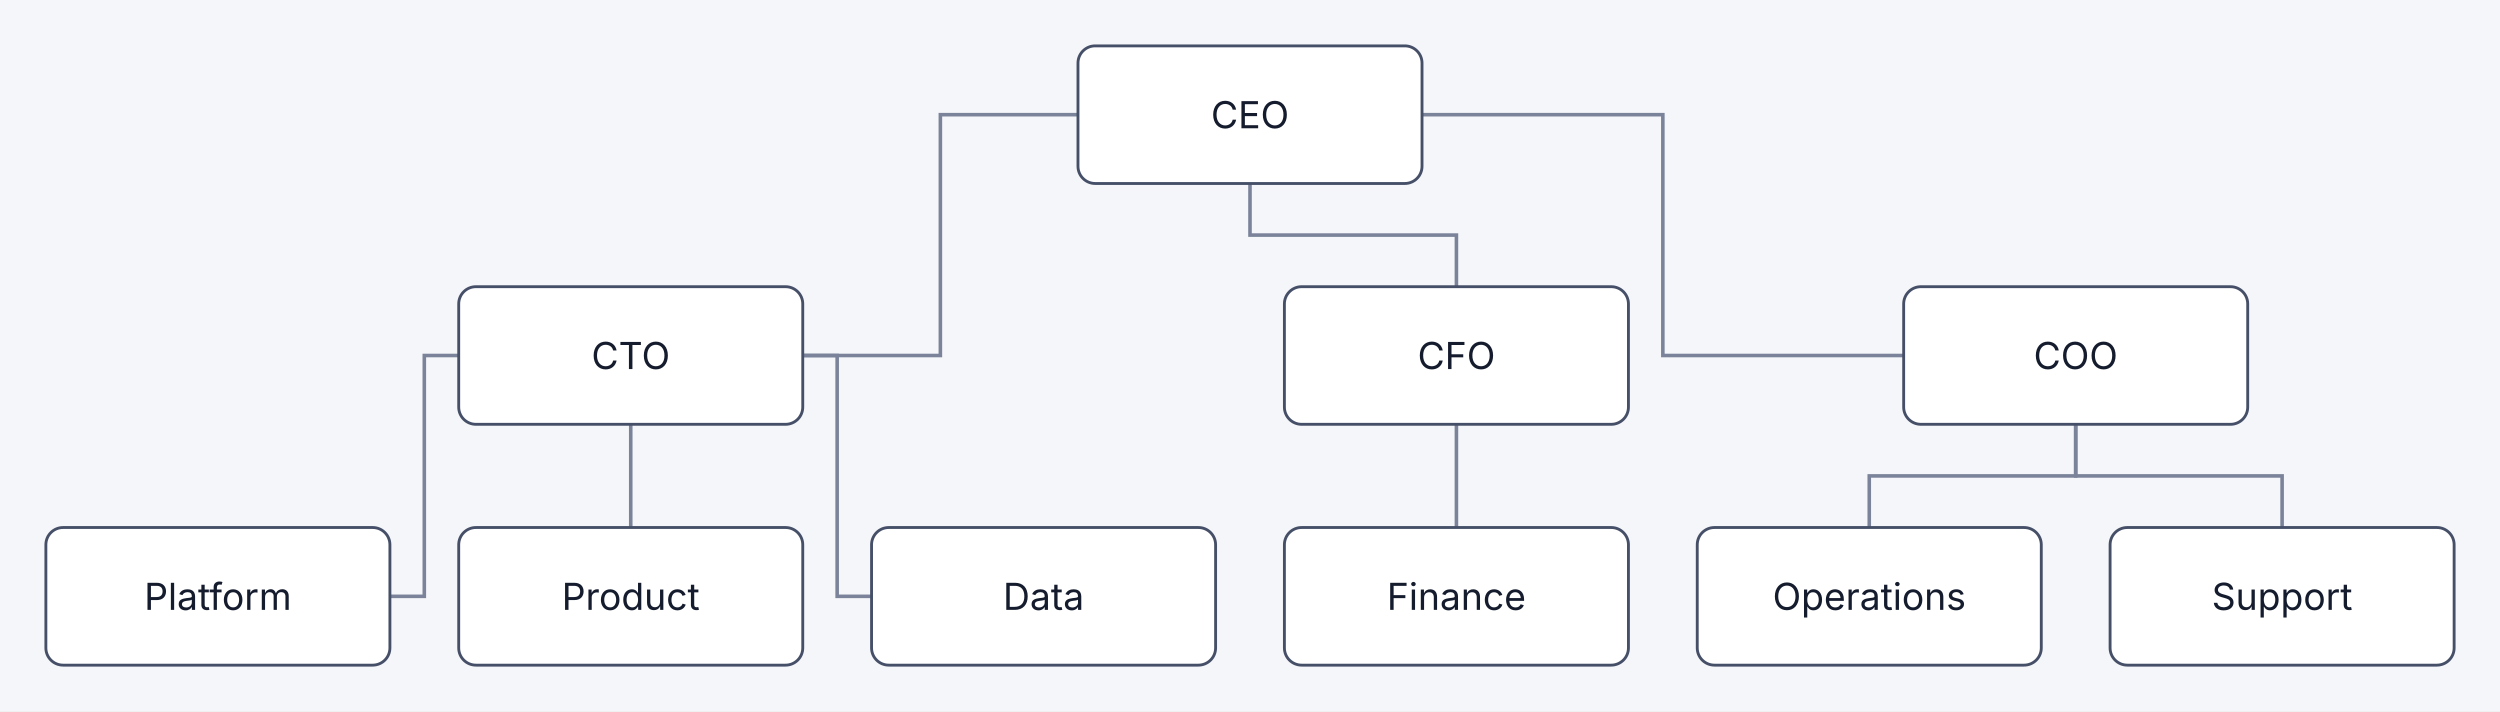
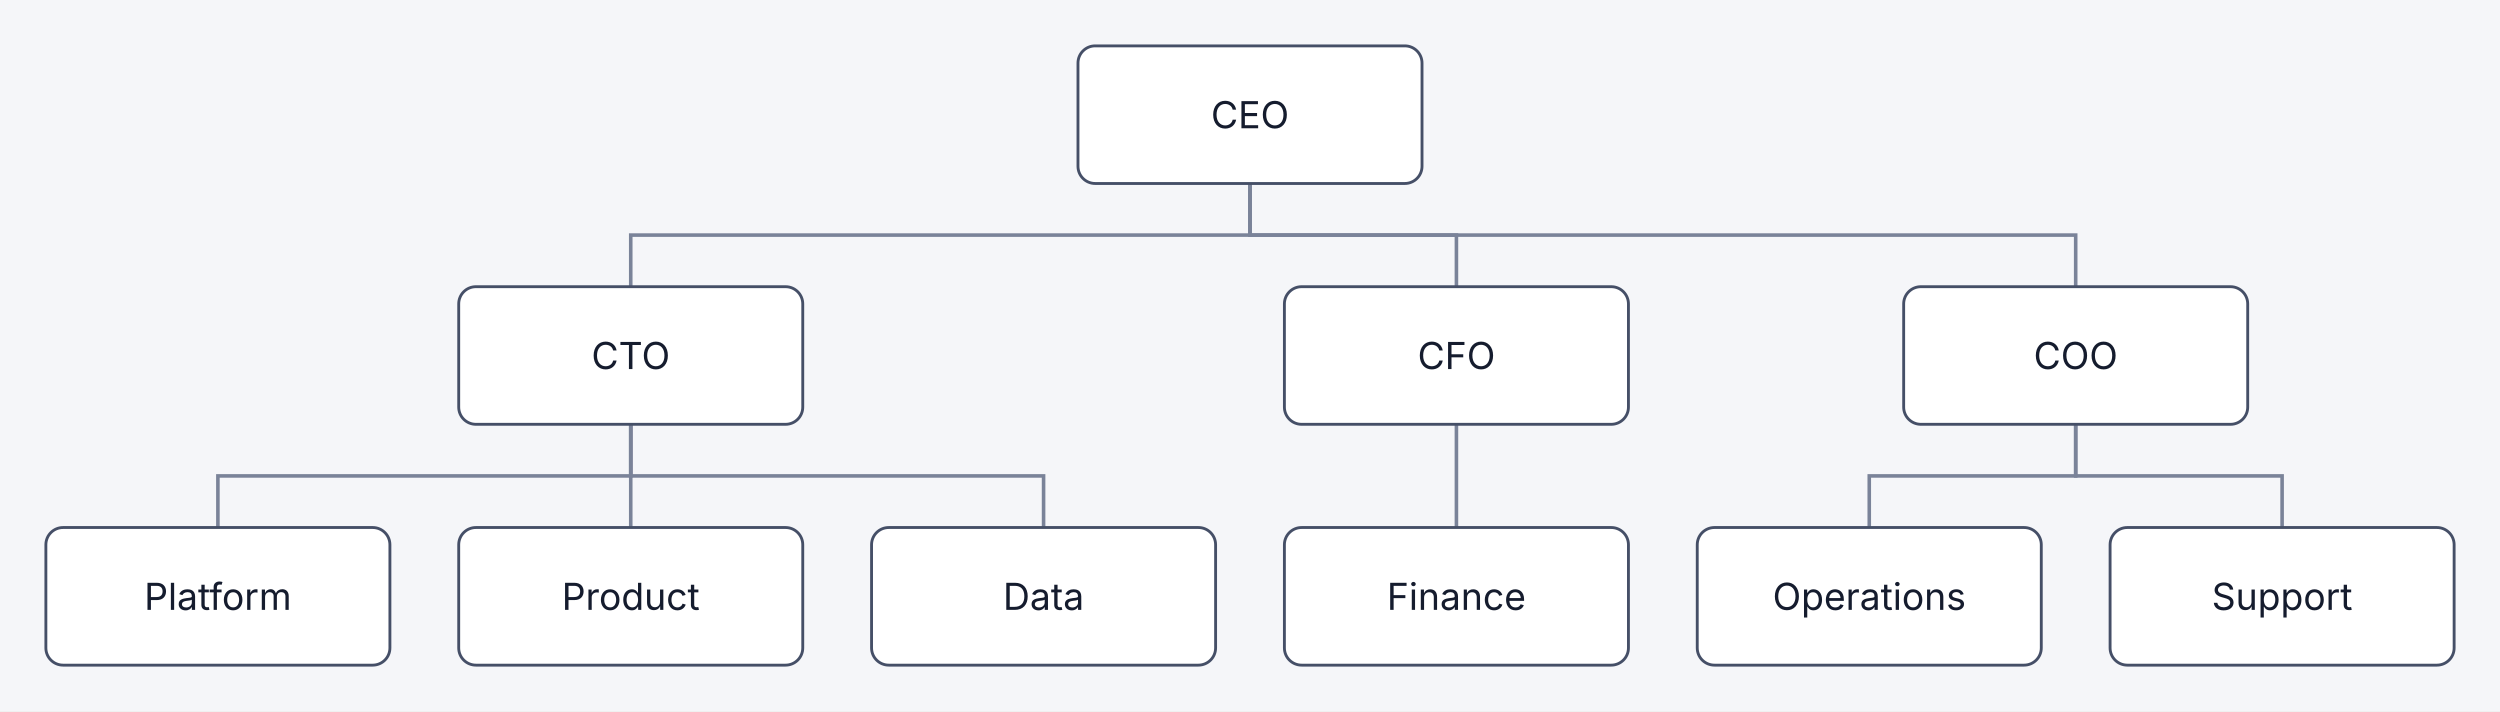
<svg xmlns="http://www.w3.org/2000/svg" viewBox="-376 -16 872 248" width="872" height="248" role="img" font-family="system-ui, -apple-system, 'Segoe UI', sans-serif" font-size="13">
  <rect class="ireko-background" x="-376" y="-16" width="872" height="248" fill="#f5f6f9" />
  <g class="ireko-containers">
</g>
  <g class="ireko-edges" fill="none">
-     <polyline class="ireko-edge" data-id="ceo-&gt;cto" points="0,24 -48,24 -48,108 -96,108" stroke="#7a8399" stroke-width="1.25" />
-     <polyline class="ireko-edge" data-id="cto-&gt;platform" points="-216,108 -228,108 -228,192 -240,192" stroke="#7a8399" stroke-width="1.25" />
+     <polyline class="ireko-edge" data-id="ceo-&gt;cto" points="60,48 60,66 -156,66 -156,84" stroke="#7a8399" stroke-width="1.25" />
+     <polyline class="ireko-edge" data-id="cto-&gt;platform" points="-156,132 -156,150 -300,150 -300,168" stroke="#7a8399" stroke-width="1.25" />
    <polyline class="ireko-edge" data-id="cto-&gt;product" points="-156,132 -156,168" stroke="#7a8399" stroke-width="1.25" />
-     <polyline class="ireko-edge" data-id="cto-&gt;data" points="-96,108 -84,108 -84,192 -72,192" stroke="#7a8399" stroke-width="1.25" />
+     <polyline class="ireko-edge" data-id="cto-&gt;data" points="-156,132 -156,150 -12,150 -12,168" stroke="#7a8399" stroke-width="1.25" />
    <polyline class="ireko-edge" data-id="ceo-&gt;cfo" points="60,48 60,66 132,66 132,84" stroke="#7a8399" stroke-width="1.25" />
    <polyline class="ireko-edge" data-id="cfo-&gt;finance" points="132,132 132,168" stroke="#7a8399" stroke-width="1.25" />
-     <polyline class="ireko-edge" data-id="ceo-&gt;coo" points="120,24 204,24 204,108 288,108" stroke="#7a8399" stroke-width="1.25" />
+     <polyline class="ireko-edge" data-id="ceo-&gt;coo" points="60,48 60,66 348,66 348,84" stroke="#7a8399" stroke-width="1.25" />
    <polyline class="ireko-edge" data-id="coo-&gt;ops" points="348,132 348,150 276,150 276,168" stroke="#7a8399" stroke-width="1.25" />
    <polyline class="ireko-edge" data-id="coo-&gt;support" points="348,132 348,150 420,150 420,168" stroke="#7a8399" stroke-width="1.25" />
  </g>
  <g class="ireko-nodes">
    <g class="ireko-node" data-id="ceo">
      <rect x="0" y="0" width="120" height="48" rx="6" fill="#ffffff" stroke="#454f67" />
      <text x="60" y="24" font-size="13" text-anchor="middle" dominant-baseline="central" fill="#151c2e">CEO</text>
    </g>
    <g class="ireko-node" data-id="cto">
      <rect x="-216" y="84" width="120" height="48" rx="6" fill="#ffffff" stroke="#454f67" />
      <text x="-156" y="108" font-size="13" text-anchor="middle" dominant-baseline="central" fill="#151c2e">CTO</text>
    </g>
    <g class="ireko-node" data-id="platform">
      <rect x="-360" y="168" width="120" height="48" rx="6" fill="#ffffff" stroke="#454f67" />
      <text x="-300" y="192" font-size="13" text-anchor="middle" dominant-baseline="central" fill="#151c2e">Platform</text>
    </g>
    <g class="ireko-node" data-id="product">
      <rect x="-216" y="168" width="120" height="48" rx="6" fill="#ffffff" stroke="#454f67" />
      <text x="-156" y="192" font-size="13" text-anchor="middle" dominant-baseline="central" fill="#151c2e">Product</text>
    </g>
    <g class="ireko-node" data-id="data">
      <rect x="-72" y="168" width="120" height="48" rx="6" fill="#ffffff" stroke="#454f67" />
      <text x="-12" y="192" font-size="13" text-anchor="middle" dominant-baseline="central" fill="#151c2e">Data</text>
    </g>
    <g class="ireko-node" data-id="cfo">
      <rect x="72" y="84" width="120" height="48" rx="6" fill="#ffffff" stroke="#454f67" />
      <text x="132" y="108" font-size="13" text-anchor="middle" dominant-baseline="central" fill="#151c2e">CFO</text>
    </g>
    <g class="ireko-node" data-id="finance">
      <rect x="72" y="168" width="120" height="48" rx="6" fill="#ffffff" stroke="#454f67" />
      <text x="132" y="192" font-size="13" text-anchor="middle" dominant-baseline="central" fill="#151c2e">Finance</text>
    </g>
    <g class="ireko-node" data-id="coo">
      <rect x="288" y="84" width="120" height="48" rx="6" fill="#ffffff" stroke="#454f67" />
      <text x="348" y="108" font-size="13" text-anchor="middle" dominant-baseline="central" fill="#151c2e">COO</text>
    </g>
    <g class="ireko-node" data-id="ops">
      <rect x="216" y="168" width="120" height="48" rx="6" fill="#ffffff" stroke="#454f67" />
      <text x="276" y="192" font-size="13" text-anchor="middle" dominant-baseline="central" fill="#151c2e">Operations</text>
    </g>
    <g class="ireko-node" data-id="support">
      <rect x="360" y="168" width="120" height="48" rx="6" fill="#ffffff" stroke="#454f67" />
      <text x="420" y="192" font-size="13" text-anchor="middle" dominant-baseline="central" fill="#151c2e">Support</text>
    </g>
  </g>
</svg>
